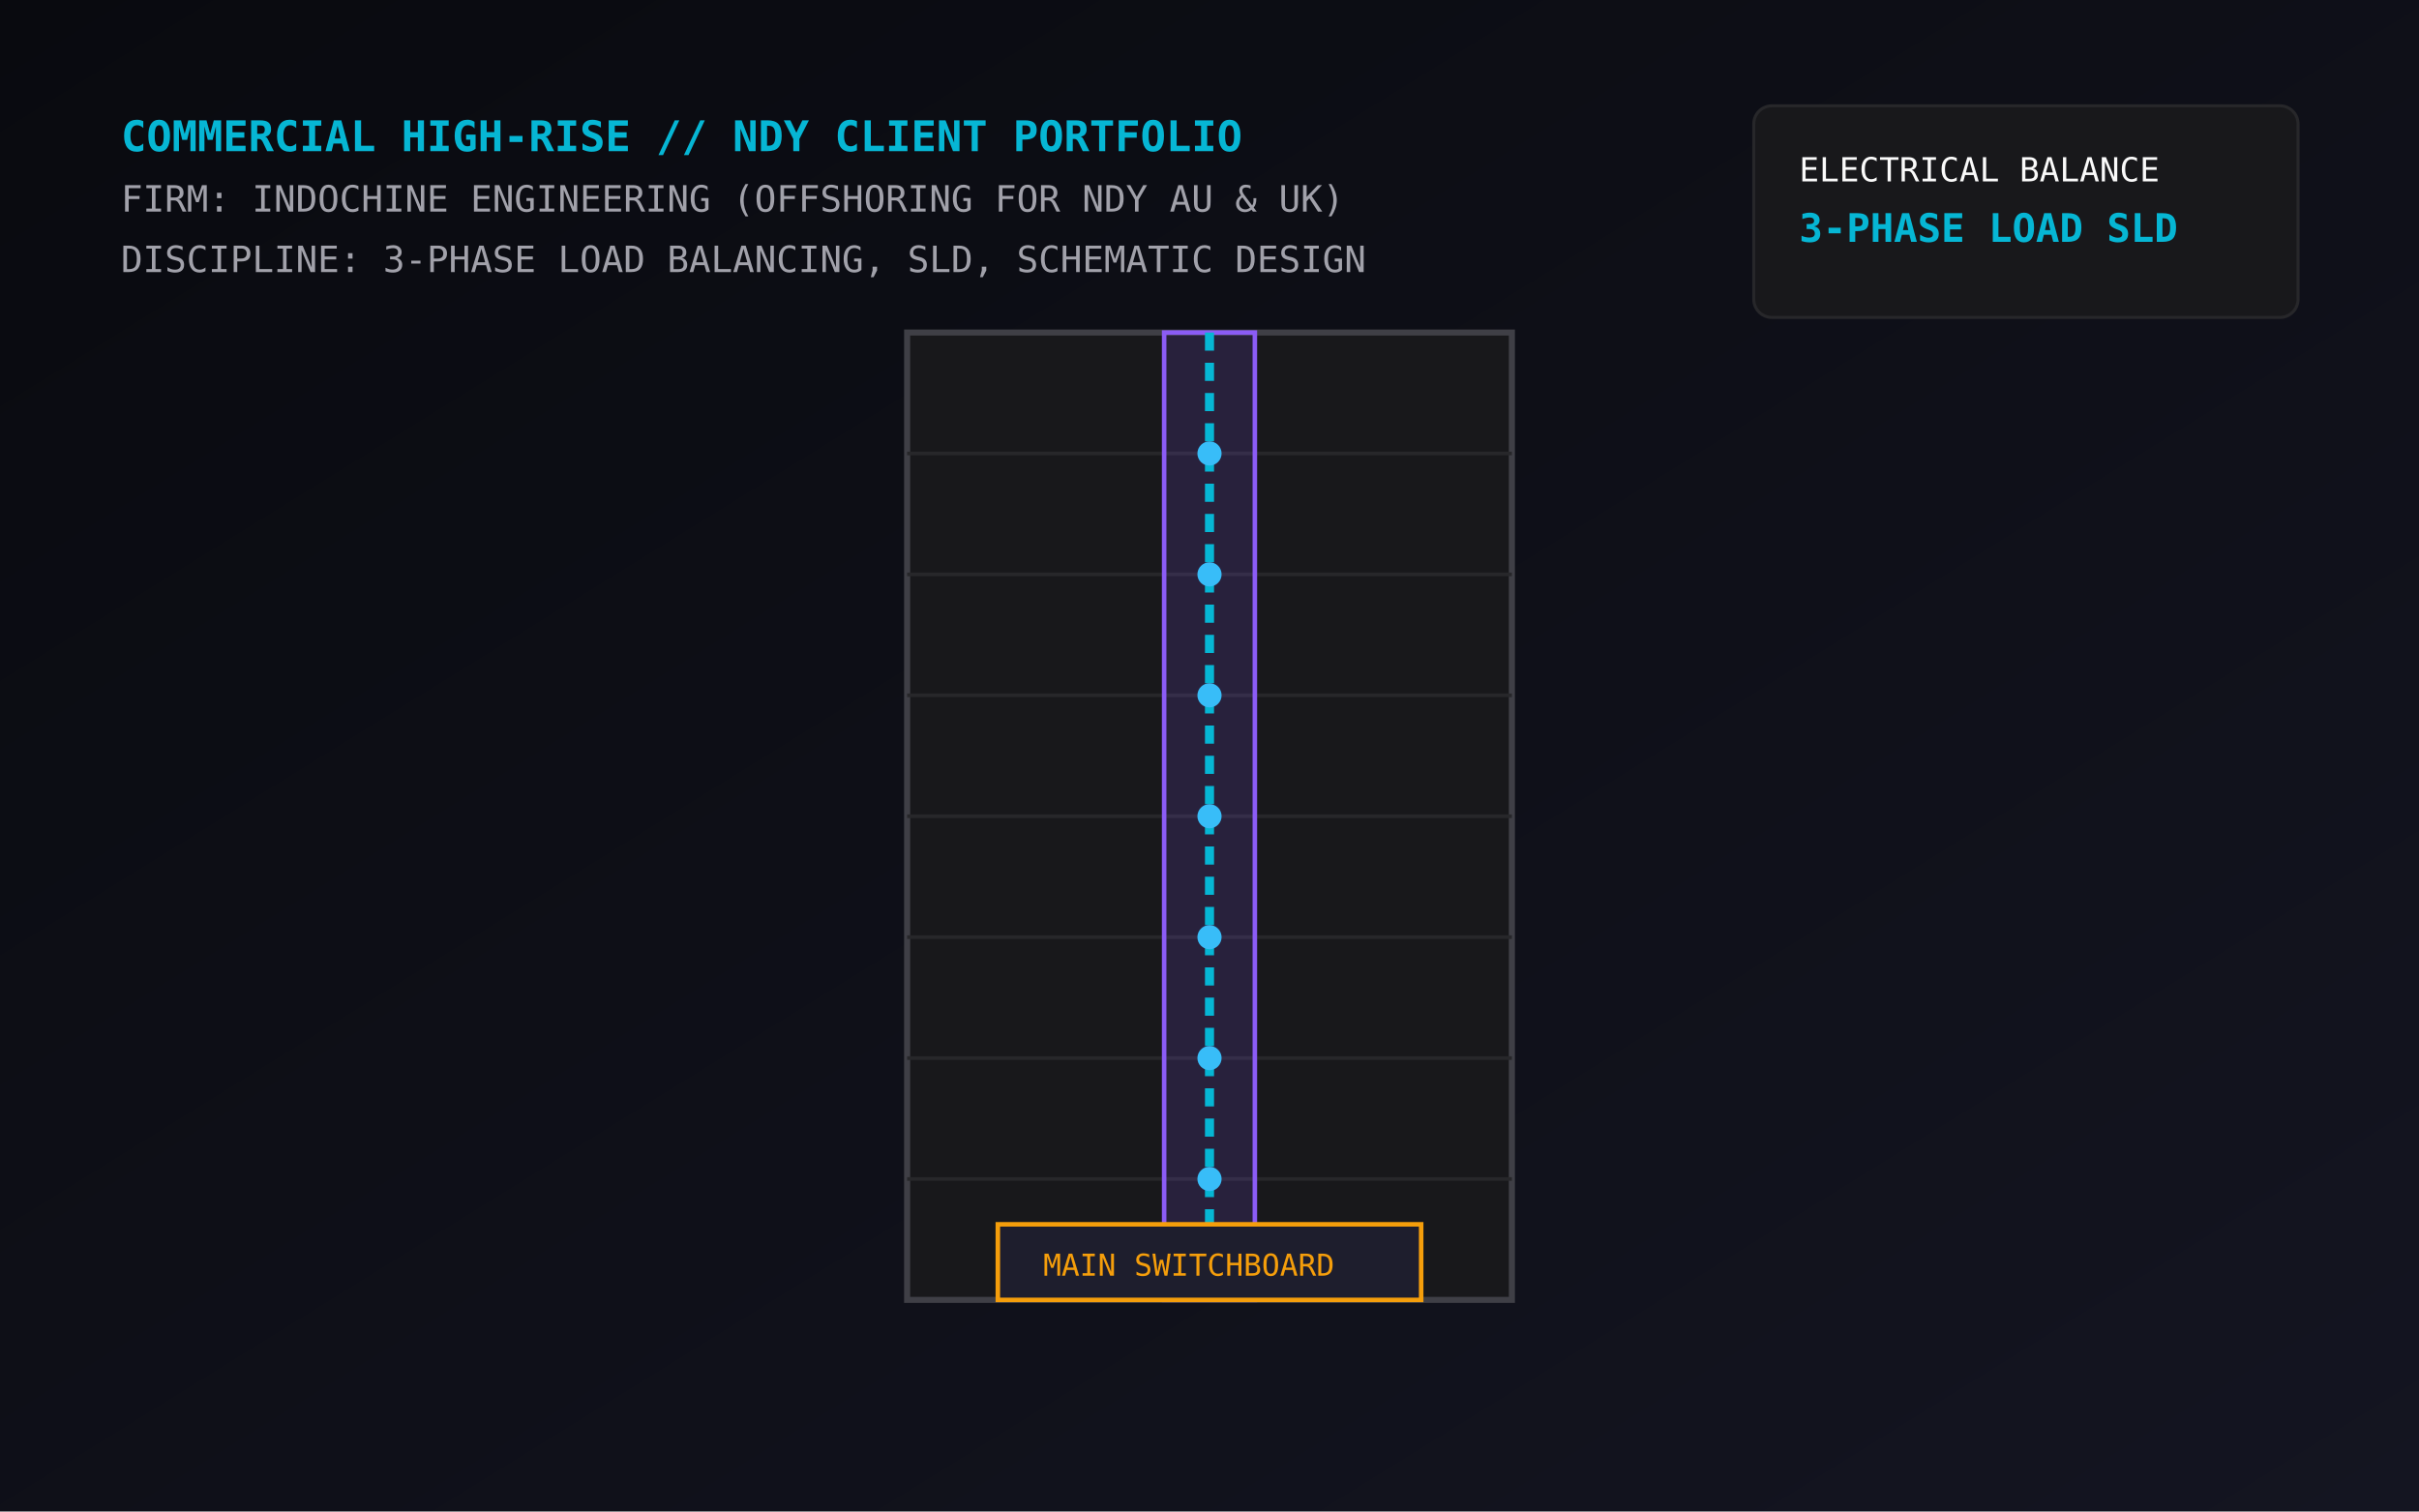
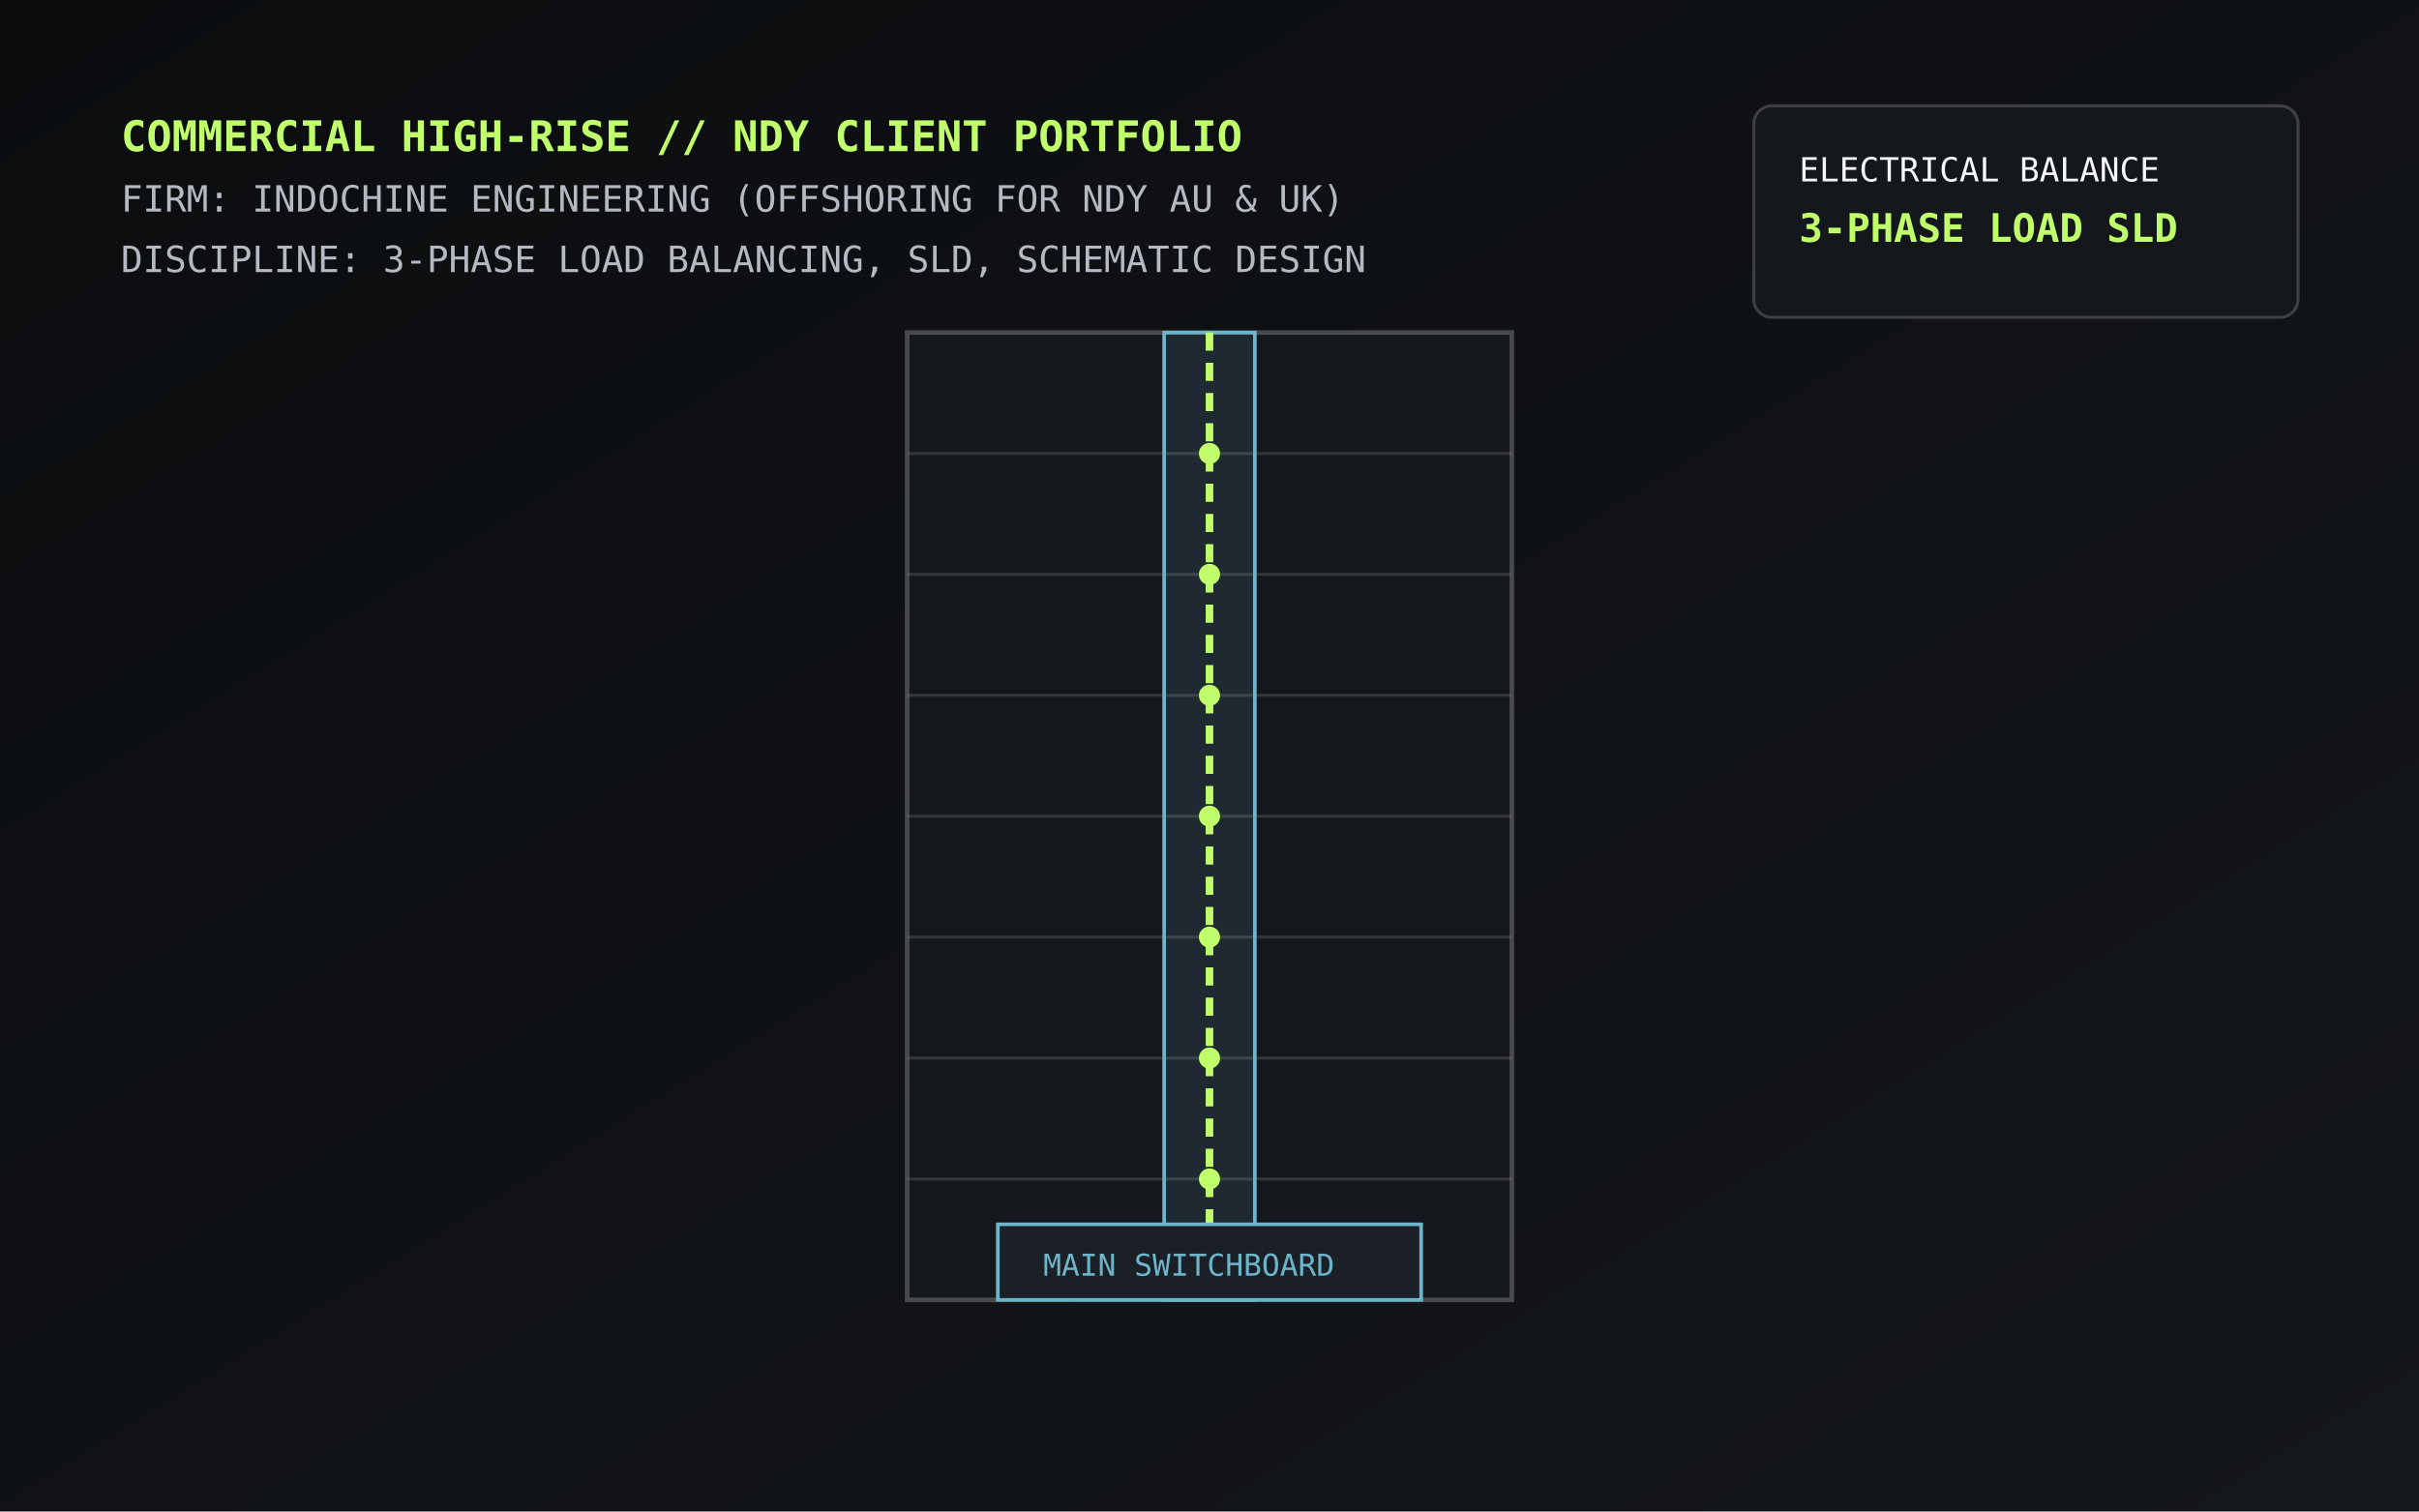
<svg xmlns="http://www.w3.org/2000/svg" viewBox="0 0 800 500" width="100%" height="100%">
  <defs>
    <linearGradient id="commBg" x1="0%" y1="0%" x2="100%" y2="100%">
-       <stop offset="0%" stop-color="#090a0f" />
-       <stop offset="100%" stop-color="#141521" />
+       <stop offset="0%" stop-color="#0B0D0F" />
+       <stop offset="100%" stop-color="#14171C" />
    </linearGradient>
  </defs>
  <rect width="800" height="500" fill="url(#commBg)" />
  <g transform="translate(180, 80)">
-     <rect x="120" y="30" width="200" height="320" fill="#18181b" stroke="#3f3f46" stroke-width="2" />
-     <line x1="120" y1="70" x2="320" y2="70" stroke="#27272a" stroke-width="1.2" />
-     <line x1="120" y1="110" x2="320" y2="110" stroke="#27272a" stroke-width="1.2" />
-     <line x1="120" y1="150" x2="320" y2="150" stroke="#27272a" stroke-width="1.2" />
-     <line x1="120" y1="190" x2="320" y2="190" stroke="#27272a" stroke-width="1.2" />
-     <line x1="120" y1="230" x2="320" y2="230" stroke="#27272a" stroke-width="1.2" />
-     <line x1="120" y1="270" x2="320" y2="270" stroke="#27272a" stroke-width="1.2" />
-     <line x1="120" y1="310" x2="320" y2="310" stroke="#27272a" stroke-width="1.2" />
-     <rect x="205" y="30" width="30" height="320" fill="#8B5CF6" fill-opacity="0.15" stroke="#8B5CF6" stroke-width="1.5" />
-     <line x1="220" y1="30" x2="220" y2="350" stroke="#06B6D4" stroke-width="3" stroke-dasharray="6,4" />
-     <circle cx="220" cy="70" r="4" fill="#38BDF8" />
-     <circle cx="220" cy="110" r="4" fill="#38BDF8" />
-     <circle cx="220" cy="150" r="4" fill="#38BDF8" />
-     <circle cx="220" cy="190" r="4" fill="#38BDF8" />
-     <circle cx="220" cy="230" r="4" fill="#38BDF8" />
-     <circle cx="220" cy="270" r="4" fill="#38BDF8" />
-     <circle cx="220" cy="310" r="4" fill="#38BDF8" />
-     <rect x="150" y="325" width="140" height="25" fill="#1e1e2d" stroke="#F59E0B" stroke-width="1.5" />
-     <text x="165" y="342" fill="#F59E0B" font-family="'Space Grotesk', monospace" font-size="10">MAIN SWITCHBOARD</text>
+     <rect x="120" y="30" width="200" height="320" fill="#14171C" stroke="#808080" stroke-width="1.5" stroke-opacity="0.5" />
+     <line x1="120" y1="70" x2="320" y2="70" stroke="#808080" stroke-width="1" stroke-opacity="0.3" />
+     <line x1="120" y1="110" x2="320" y2="110" stroke="#808080" stroke-width="1" stroke-opacity="0.3" />
+     <line x1="120" y1="150" x2="320" y2="150" stroke="#808080" stroke-width="1" stroke-opacity="0.3" />
+     <line x1="120" y1="190" x2="320" y2="190" stroke="#808080" stroke-width="1" stroke-opacity="0.3" />
+     <line x1="120" y1="230" x2="320" y2="230" stroke="#808080" stroke-width="1" stroke-opacity="0.3" />
+     <line x1="120" y1="270" x2="320" y2="270" stroke="#808080" stroke-width="1" stroke-opacity="0.3" />
+     <line x1="120" y1="310" x2="320" y2="310" stroke="#808080" stroke-width="1" stroke-opacity="0.3" />
+     <rect x="205" y="30" width="30" height="320" fill="#6DB5CA" fill-opacity="0.12" stroke="#6DB5CA" stroke-width="1.2" />
+     <line x1="220" y1="30" x2="220" y2="350" stroke="#C0FF6B" stroke-width="2.5" stroke-dasharray="6,4" />
+     <circle cx="220" cy="70" r="3.5" fill="#C0FF6B" />
+     <circle cx="220" cy="110" r="3.5" fill="#C0FF6B" />
+     <circle cx="220" cy="150" r="3.5" fill="#C0FF6B" />
+     <circle cx="220" cy="190" r="3.5" fill="#C0FF6B" />
+     <circle cx="220" cy="230" r="3.5" fill="#C0FF6B" />
+     <circle cx="220" cy="270" r="3.5" fill="#C0FF6B" />
+     <circle cx="220" cy="310" r="3.5" fill="#C0FF6B" />
+     <rect x="150" y="325" width="140" height="25" fill="#1B1F26" stroke="#6DB5CA" stroke-width="1.2" />
+     <text x="165" y="342" fill="#6DB5CA" font-family="'Space Grotesk', monospace" font-size="10">MAIN SWITCHBOARD</text>
  </g>
-   <g font-family="'Space Grotesk', monospace" font-size="12" fill="#A1A1AA">
-     <text x="40" y="50" fill="#06B6D4" font-weight="bold" font-size="14">COMMERCIAL HIGH-RISE // NDY CLIENT PORTFOLIO</text>
+   <g font-family="'Space Grotesk', monospace" font-size="12" fill="#B4B9C2">
+     <text x="40" y="50" fill="#C0FF6B" font-weight="bold" font-size="14">COMMERCIAL HIGH-RISE // NDY CLIENT PORTFOLIO</text>
    <text x="40" y="70">FIRM: INDOCHINE ENGINEERING (OFFSHORING FOR NDY AU &amp; UK)</text>
    <text x="40" y="90">DISCIPLINE: 3-PHASE LOAD BALANCING, SLD, SCHEMATIC DESIGN</text>
-     <rect x="580" y="35" width="180" height="70" rx="6" fill="#18181b" stroke="#27272a" />
-     <text x="595" y="60" fill="#FAFAFA" font-size="11">ELECTRICAL BALANCE</text>
-     <text x="595" y="80" fill="#06B6D4" font-weight="bold" font-size="13">3-PHASE LOAD SLD</text>
+     <rect x="580" y="35" width="180" height="70" rx="6" fill="#14171C" stroke="#808080" stroke-opacity="0.4" />
+     <text x="595" y="60" fill="#F5F7FA" font-size="11">ELECTRICAL BALANCE</text>
+     <text x="595" y="80" fill="#C0FF6B" font-weight="bold" font-size="13">3-PHASE LOAD SLD</text>
  </g>
</svg>
